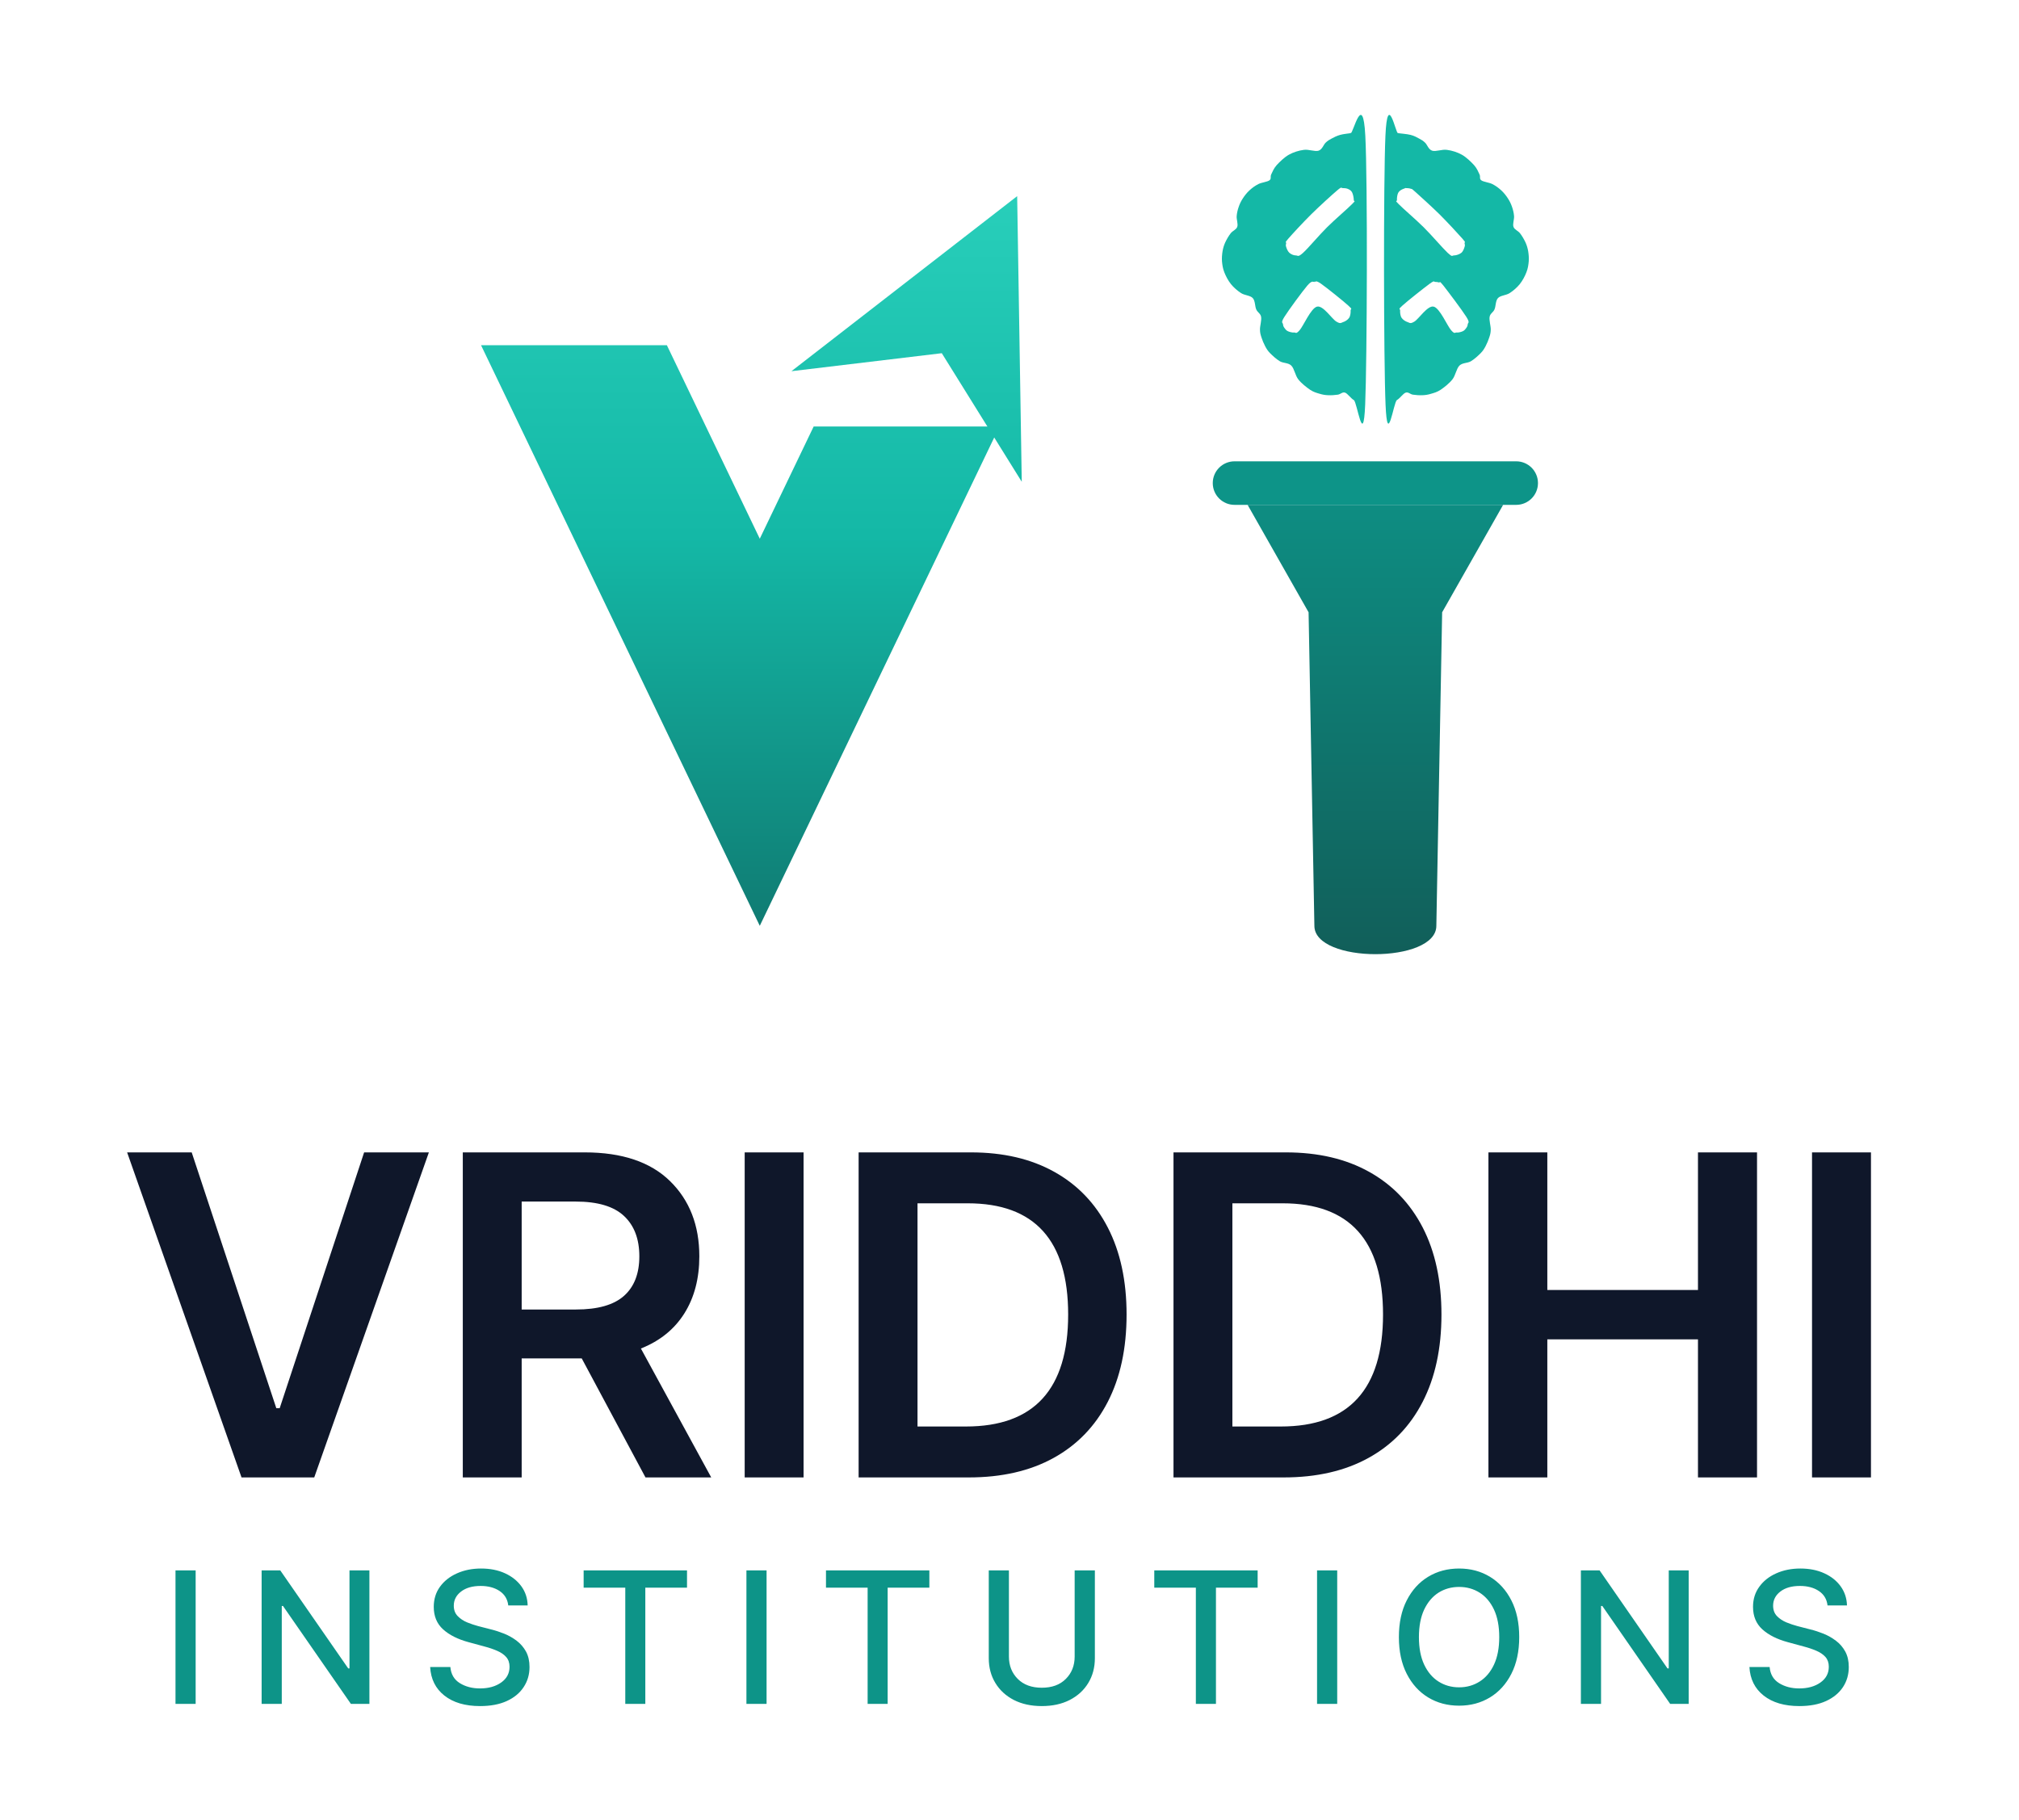
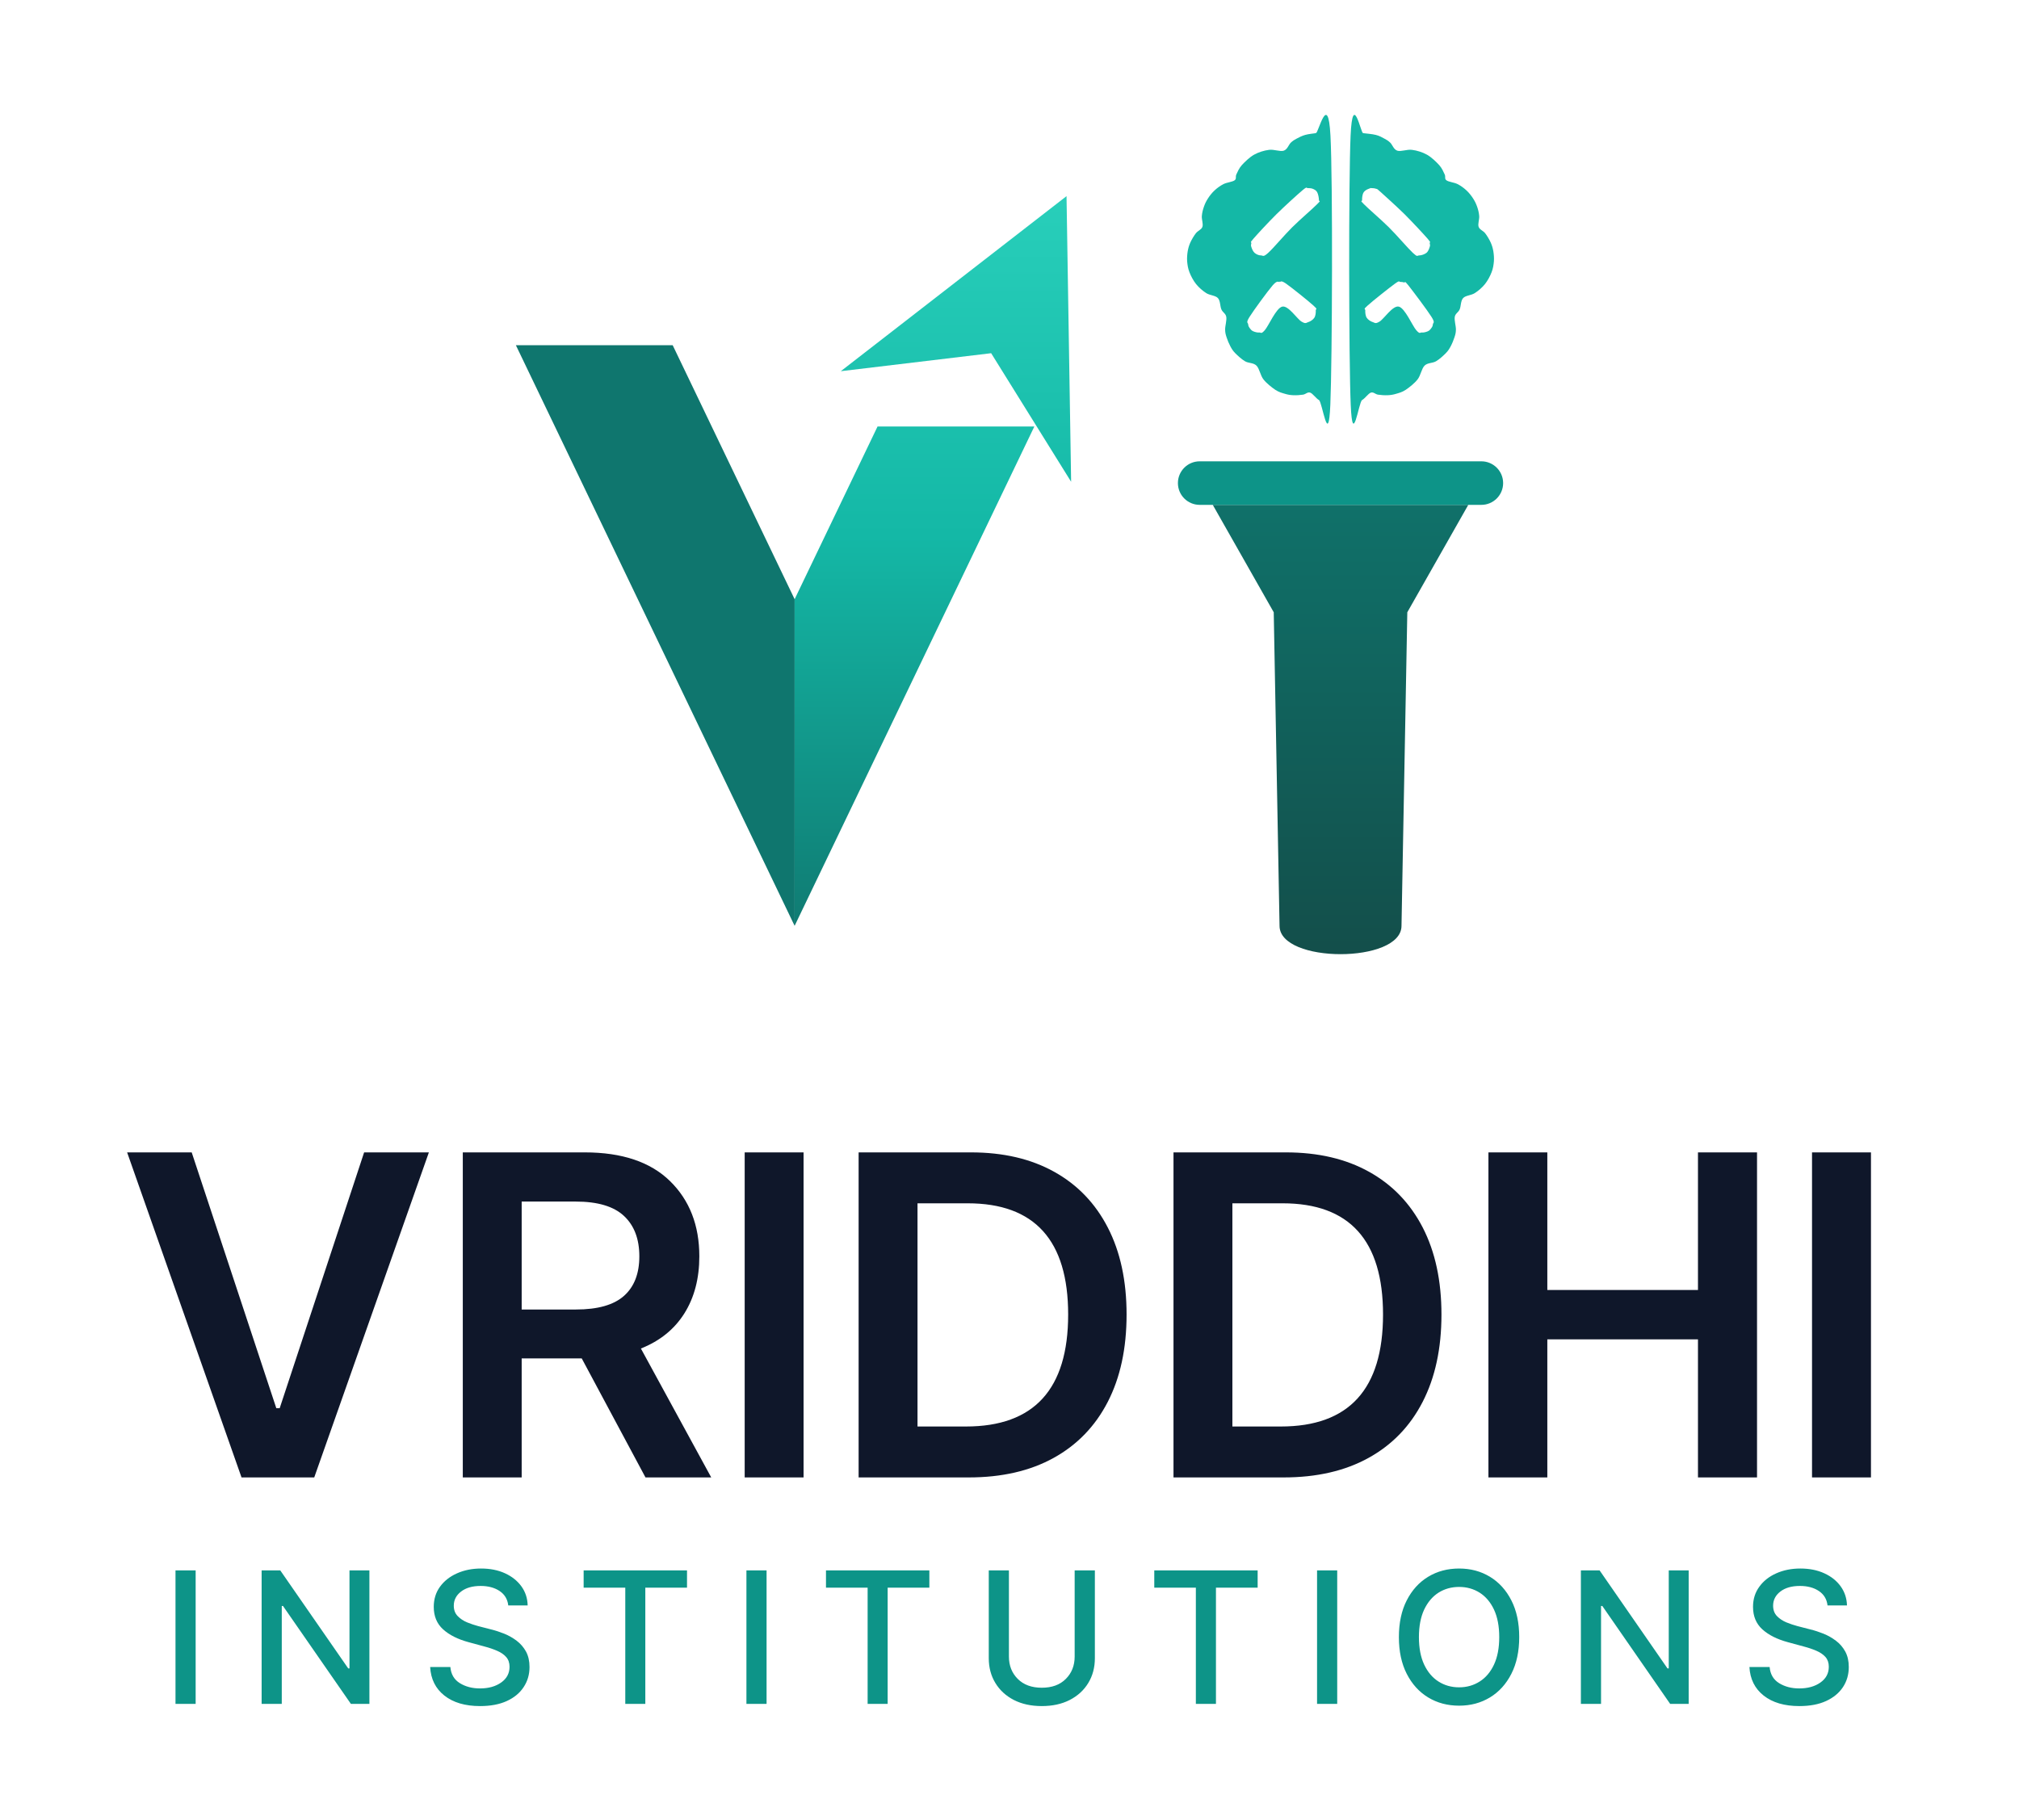
<svg xmlns="http://www.w3.org/2000/svg" viewBox="-20 -159.45 347.66 313.45" width="347.66" height="313.45" role="img" aria-label="Vriddhi Institutions">
  <defs>
    <linearGradient id="gradV" gradientUnits="userSpaceOnUse" x1="-20" y1="-140" x2="-20" y2="6">
      <stop offset="0" stop-color="#2dd4bf" />
      <stop offset="0.5" stop-color="#14b8a6" />
      <stop offset="1" stop-color="#0f766e" />
    </linearGradient>
    <linearGradient id="gradTorch" gradientUnits="userSpaceOnUse" x1="0" y1="-84" x2="0" y2="6">
-       <stop offset="0" stop-color="#0d9488" />
-       <stop offset="1" stop-color="#115e59" />
+       <stop offset="0" stop-color="#0f766e" />
+       <stop offset="1" stop-color="#134e4a" />
    </linearGradient>
    <linearGradient id="gradBrain" gradientUnits="userSpaceOnUse" x1="0" y1="-145" x2="0" y2="-88">
      <stop offset="0" stop-color="#5eead4" />
      <stop offset="1" stop-color="#14b8a6" />
    </linearGradient>
    <filter id="softShadow" x="-35%" y="-35%" width="170%" height="170%" color-interpolation-filters="sRGB">
      <feDropShadow dx="0" dy="6" stdDeviation="6" flood-color="#0f172a" flood-opacity="0.2" />
    </filter>
    <filter id="liftShadow" x="-35%" y="-35%" width="170%" height="170%" color-interpolation-filters="sRGB">
      <feDropShadow dx="0" dy="11" stdDeviation="13" flood-color="#0f172a" flood-opacity="0.3" />
    </filter>
  </defs>
-   <g transform="translate(166.83 0)">
+   <g transform="translate(172.83 0)">
    <g class="vriddhi-mark">
-       <path d="M -104 -100 L -56 0 L -14.72 -86 L -46.72 -86 L -56 -66.67 L -72 -100 Z" fill="url(#gradV)" />
-       <path d="M -11.68 -125.67 L -10.89 -76.48 L -24.66 -98.62 L -50.55 -95.52 Z" fill="url(#gradV)" />
-       <path d="M 39.5 0 L 38.5 -54 L 28 -72.5 L 72 -72.5 L 61.5 -54 L 60.5 0 C 60.5 6.51 39.5 6.51 39.5 0 Z" fill="url(#gradTorch)" />
-       <path d="M 25.75 -80 H 74.25 A 3.75 3.75 0 0 1 78 -76.25 V -76.25 A 3.75 3.75 0 0 1 74.25 -72.5 H 25.75 A 3.75 3.75 0 0 1 22 -76.25 V -76.25 A 3.75 3.75 0 0 1 25.75 -80 Z" fill="#0d9488" />
-       <g transform="translate(50 -86.03) scale(1.09)">
+       <path d="M -104 -100 L -56 0 L -56 -56.25 L -77 -100 Z" fill="#0f766e" />
+       <path d="M -56 0 L -14.72 -86 L -41.72 -86 L -56 -56.25 Z" fill="url(#gradV)" />
+       <path d="M -9.18 -125.67 L -8.39 -76.48 L -22.16 -98.62 L -48.05 -95.52 Z" fill="url(#gradV)" />
+       <path d="M 27.5 0 L 26.5 -54 L 16 -72.5 L 60 -72.5 L 49.5 -54 L 48.5 0 C 48.5 6.51 27.5 6.51 27.5 0 Z" fill="url(#gradTorch)" />
+       <path d="M 13.75 -80 H 62.25 A 3.75 3.75 0 0 1 66 -76.25 V -76.25 A 3.75 3.75 0 0 1 62.25 -72.5 H 13.75 A 3.75 3.75 0 0 1 10 -76.25 V -76.25 A 3.75 3.75 0 0 1 13.75 -80 Z" fill="#0d9488" />
+       <g transform="translate(38 -86.03) scale(1.09)">
        <path fill-rule="evenodd" fill="url(#gradBrain)" d="M -3.89 -46.32 C -3.51 -46.25 -1.97 -53.09 -1.59 -45.93 C -1.21 -38.78 -1.31 -10.37 -1.61 -3.41 C -1.91 3.56 -2.87 -3.82 -3.4 -4.14 C -3.93 -4.46 -4.37 -5.17 -4.79 -5.32 C -5.21 -5.46 -5.48 -5.07 -5.92 -5 C -6.37 -4.93 -6.95 -4.89 -7.43 -4.91 C -7.91 -4.93 -8.32 -4.99 -8.8 -5.14 C -9.28 -5.28 -9.75 -5.4 -10.31 -5.77 C -10.87 -6.15 -11.68 -6.78 -12.18 -7.42 C -12.67 -8.05 -12.8 -9.11 -13.28 -9.59 C -13.76 -10.06 -14.52 -9.95 -15.08 -10.27 C -15.64 -10.6 -16.24 -11.16 -16.63 -11.55 C -17.02 -11.95 -17.18 -12.23 -17.41 -12.65 C -17.63 -13.06 -17.86 -13.62 -18 -14.06 C -18.14 -14.5 -18.22 -14.75 -18.23 -15.29 C -18.24 -15.83 -17.95 -16.77 -18.05 -17.3 C -18.14 -17.83 -18.6 -17.97 -18.82 -18.47 C -19.04 -18.96 -18.97 -19.83 -19.37 -20.26 C -19.77 -20.69 -20.65 -20.68 -21.22 -21.05 C -21.79 -21.42 -22.37 -21.92 -22.81 -22.46 C -23.25 -23.01 -23.63 -23.73 -23.86 -24.33 C -24.1 -24.93 -24.18 -25.51 -24.23 -26.07 C -24.27 -26.62 -24.22 -27.17 -24.14 -27.67 C -24.05 -28.16 -23.94 -28.56 -23.73 -29.03 C -23.51 -29.51 -23.18 -30.08 -22.86 -30.49 C -22.54 -30.91 -21.98 -31.06 -21.82 -31.51 C -21.66 -31.97 -21.95 -32.68 -21.91 -33.21 C -21.87 -33.73 -21.75 -34.21 -21.59 -34.67 C -21.43 -35.14 -21.23 -35.56 -20.95 -35.99 C -20.67 -36.43 -20.31 -36.89 -19.9 -37.27 C -19.49 -37.65 -19.02 -38 -18.49 -38.27 C -17.96 -38.54 -17.07 -38.61 -16.73 -38.87 C -16.39 -39.12 -16.64 -39.41 -16.45 -39.81 C -16.26 -40.21 -16.05 -40.75 -15.59 -41.27 C -15.12 -41.78 -14.39 -42.5 -13.67 -42.91 C -12.96 -43.31 -12.08 -43.58 -11.3 -43.68 C -10.51 -43.79 -9.54 -43.36 -8.97 -43.55 C -8.39 -43.74 -8.19 -44.5 -7.86 -44.81 C -7.52 -45.13 -7.32 -45.25 -6.94 -45.45 C -6.56 -45.66 -6.08 -45.9 -5.58 -46.04 C -5.07 -46.19 -4.18 -46.27 -3.89 -46.32 C -3.61 -46.36 -4.27 -46.38 -3.89 -46.32 Z M 3.57 -46.32 C 3.9 -46.27 5.01 -46.19 5.58 -46.04 C 6.14 -45.9 6.56 -45.66 6.94 -45.45 C 7.32 -45.25 7.52 -45.13 7.86 -44.81 C 8.19 -44.5 8.39 -43.74 8.97 -43.55 C 9.54 -43.36 10.51 -43.79 11.3 -43.68 C 12.08 -43.58 12.96 -43.31 13.67 -42.91 C 14.39 -42.5 15.12 -41.78 15.59 -41.27 C 16.05 -40.75 16.26 -40.21 16.45 -39.81 C 16.64 -39.41 16.39 -39.12 16.73 -38.87 C 17.07 -38.61 17.96 -38.54 18.49 -38.27 C 19.02 -38 19.49 -37.65 19.9 -37.27 C 20.31 -36.89 20.67 -36.43 20.95 -35.99 C 21.23 -35.56 21.43 -35.14 21.59 -34.67 C 21.75 -34.21 21.87 -33.73 21.91 -33.21 C 21.95 -32.68 21.66 -31.97 21.82 -31.51 C 21.98 -31.06 22.54 -30.91 22.86 -30.49 C 23.18 -30.08 23.51 -29.51 23.73 -29.03 C 23.94 -28.56 24.05 -28.16 24.14 -27.67 C 24.22 -27.17 24.27 -26.62 24.23 -26.07 C 24.18 -25.51 24.1 -24.93 23.86 -24.33 C 23.63 -23.73 23.25 -23.01 22.81 -22.46 C 22.37 -21.92 21.79 -21.42 21.22 -21.05 C 20.65 -20.68 19.77 -20.69 19.37 -20.26 C 18.97 -19.83 19.04 -18.96 18.82 -18.47 C 18.6 -17.97 18.14 -17.83 18.05 -17.3 C 17.95 -16.77 18.24 -15.83 18.23 -15.29 C 18.22 -14.75 18.14 -14.5 18 -14.06 C 17.86 -13.62 17.63 -13.06 17.41 -12.65 C 17.18 -12.23 17.02 -11.95 16.63 -11.55 C 16.24 -11.16 15.64 -10.6 15.08 -10.27 C 14.52 -9.95 13.76 -10.06 13.28 -9.59 C 12.8 -9.11 12.67 -8.05 12.18 -7.42 C 11.68 -6.78 10.87 -6.15 10.31 -5.77 C 9.75 -5.4 9.28 -5.28 8.8 -5.14 C 8.32 -4.99 7.91 -4.93 7.43 -4.91 C 6.95 -4.89 6.37 -4.93 5.92 -5 C 5.48 -5.07 5.21 -5.46 4.79 -5.32 C 4.37 -5.17 3.93 -4.46 3.4 -4.14 C 2.87 -3.82 1.91 3.56 1.61 -3.41 C 1.31 -10.37 1.27 -38.78 1.59 -45.93 C 1.92 -53.09 3.23 -46.25 3.56 -46.32 C 3.89 -46.38 3.23 -46.36 3.57 -46.32 Z M -5.25 -37.64 C -5.37 -37.58 -5.18 -38 -5.99 -37.31 C -6.81 -36.62 -8.83 -34.78 -10.13 -33.5 C -11.43 -32.21 -13.11 -30.39 -13.77 -29.63 C -14.43 -28.87 -14.04 -29.15 -14.09 -28.94 C -14.14 -28.72 -14.18 -28.59 -14.09 -28.34 C -14.01 -28.08 -13.84 -27.64 -13.58 -27.41 C -13.33 -27.19 -12.93 -27 -12.57 -27 C -12.21 -27 -12.24 -26.67 -11.42 -27.41 C -10.59 -28.16 -8.92 -30.17 -7.63 -31.45 C -6.34 -32.73 -4.39 -34.38 -3.69 -35.1 C -2.98 -35.81 -3.41 -35.43 -3.41 -35.75 C -3.41 -36.06 -3.52 -36.69 -3.69 -36.99 C -3.85 -37.29 -4.16 -37.44 -4.42 -37.54 C -4.68 -37.65 -5.1 -37.62 -5.24 -37.64 C -5.38 -37.65 -5.12 -37.69 -5.25 -37.64 Z M 4.75 -37.64 C 4.63 -37.58 4.21 -37.46 4.01 -37.31 C 3.81 -37.17 3.65 -37.02 3.55 -36.76 C 3.45 -36.5 3.39 -36.02 3.41 -35.75 C 3.43 -35.47 2.98 -35.81 3.69 -35.1 C 4.39 -34.38 6.34 -32.73 7.63 -31.45 C 8.92 -30.17 10.62 -28.16 11.42 -27.41 C 12.22 -26.67 12.07 -27 12.43 -27 C 12.79 -27 13.31 -27.19 13.58 -27.41 C 13.86 -27.64 14.01 -28.08 14.09 -28.34 C 14.18 -28.59 14.14 -28.72 14.09 -28.94 C 14.04 -29.15 14.43 -28.87 13.77 -29.63 C 13.11 -30.39 11.36 -32.27 10.13 -33.5 C 8.89 -34.72 7.11 -36.32 6.36 -37 C 5.6 -37.67 5.85 -37.44 5.58 -37.54 C 5.31 -37.65 4.9 -37.62 4.76 -37.64 C 4.62 -37.65 4.88 -37.69 4.75 -37.64 Z M -9.61 -22.82 C -9.8 -22.73 -9.93 -23.18 -10.72 -22.27 C -11.51 -21.35 -13.72 -18.33 -14.36 -17.31 C -15.01 -16.28 -14.61 -16.42 -14.59 -16.11 C -14.57 -15.79 -14.41 -15.6 -14.27 -15.42 C -14.13 -15.23 -14 -15.1 -13.76 -15 C -13.52 -14.9 -13.14 -14.79 -12.84 -14.82 C -12.54 -14.85 -12.57 -14.5 -11.96 -15.19 C -11.36 -15.87 -10.18 -18.68 -9.21 -18.91 C -8.25 -19.14 -6.86 -16.96 -6.17 -16.55 C -5.49 -16.14 -5.44 -16.36 -5.11 -16.46 C -4.77 -16.56 -4.34 -16.84 -4.14 -17.15 C -3.94 -17.45 -3.89 -17.98 -3.91 -18.3 C -3.93 -18.62 -3.5 -18.38 -4.28 -19.08 C -5.06 -19.79 -7.71 -21.92 -8.6 -22.54 C -9.49 -23.16 -9.44 -22.77 -9.61 -22.82 C -9.77 -22.86 -9.42 -22.91 -9.61 -22.82 Z M 9.39 -22.82 C 9.26 -22.77 9.45 -23.16 8.6 -22.54 C 7.75 -21.92 5.06 -19.79 4.28 -19.08 C 3.5 -18.38 3.93 -18.62 3.91 -18.3 C 3.89 -17.98 3.94 -17.45 4.14 -17.15 C 4.34 -16.84 4.77 -16.56 5.11 -16.46 C 5.44 -16.36 5.49 -16.14 6.17 -16.55 C 6.86 -16.96 8.25 -19.14 9.21 -18.91 C 10.18 -18.68 11.36 -15.87 11.96 -15.19 C 12.57 -14.5 12.54 -14.85 12.84 -14.82 C 13.14 -14.79 13.52 -14.9 13.76 -15 C 14 -15.1 14.13 -15.23 14.27 -15.42 C 14.41 -15.6 14.57 -15.79 14.59 -16.11 C 14.61 -16.42 15.01 -16.28 14.36 -17.31 C 13.72 -18.33 11.44 -21.36 10.72 -22.27 C 10 -23.17 10.26 -22.63 10.03 -22.73 C 9.81 -22.82 9.5 -22.8 9.39 -22.82 C 9.29 -22.83 9.52 -22.86 9.39 -22.82 Z" />
      </g>
    </g>
  </g>
  <path transform="translate(0 95)" d="M1.89-55.98L13.01-55.98L27.58-11.92L28.16-11.92L42.70-55.98L53.85-55.98L34.11 0L21.59 0L1.89-55.98Z M69.83 0L59.69 0L59.69-55.98L80.68-55.98Q90.33-55.98 95.38-51.03Q100.42-46.09 100.42-38.08L100.42-38.08Q100.42-32.36 97.85-28.26Q95.28-24.16 90.36-22.20L90.36-22.20L102.47 0L91.15 0L80.17-20.50L69.83-20.50L69.83 0ZM69.83-47.51L69.83-28.92L79.18-28.92Q84.81-28.92 87.45-31.27Q90.09-33.62 90.09-38.08L90.09-38.08Q90.09-42.56 87.45-45.03Q84.81-47.51 79.13-47.51L79.13-47.51L69.83-47.51Z M108.23-55.98L118.37-55.98L118.37 0L108.23 0L108.23-55.98Z M146.82 0L146.82 0L127.85 0L127.85-55.98L147.20-55.98Q155.54-55.98 161.54-52.63Q167.54-49.29 170.76-43.03Q173.99-36.77 173.99-28.05L173.99-28.05Q173.99-19.30 170.75-13.01Q167.51-6.72 161.43-3.36Q155.35 0 146.82 0ZM137.99-47.21L137.99-8.77L146.33-8.77Q163.93-8.77 163.93-28.05L163.93-28.05Q163.93-47.21 146.63-47.21L146.63-47.21L137.99-47.21Z M201.04 0L201.04 0L182.07 0L182.07-55.98L201.43-55.98Q209.76-55.98 215.76-52.63Q221.76-49.29 224.99-43.03Q228.21-36.77 228.21-28.05L228.21-28.05Q228.21-19.30 224.97-13.01Q221.74-6.72 215.65-3.36Q209.57 0 201.04 0ZM192.21-47.21L192.21-8.77L200.55-8.77Q218.15-8.77 218.15-28.05L218.15-28.05Q218.15-47.21 200.85-47.21L200.85-47.21L192.21-47.21Z M246.44 0L236.30 0L236.30-55.98L246.44-55.98L246.44-32.28L272.38-32.28L272.38-55.98L282.55-55.98L282.55 0L272.38 0L272.38-23.78L246.44-23.78L246.44 0Z M292.02-55.98L302.17-55.98L302.17 0L292.02 0L292.02-55.98Z" fill="#0f172a" />
  <path transform="translate(7.69 134)" d="M2.53-22.99L6.00-22.99L6.00 0L2.53 0L2.53-22.99Z M32.49-22.99L35.92-22.99L35.92 0L32.73 0L21.04-16.86L20.83-16.86L20.83 0L17.36 0L17.36-22.99L20.57-22.99L32.27-6.11L32.49-6.11L32.49-22.99Z M63.17-16.95L59.83-16.95Q59.65-18.55 58.35-19.43Q57.04-20.31 55.07-20.31L55.07-20.31Q52.95-20.31 51.70-19.34Q50.45-18.38 50.45-16.91L50.45-16.91Q50.45-15.81 51.12-15.12Q51.79-14.43 52.76-14.03Q53.73-13.64 54.63-13.40L54.63-13.40L56.88-12.82Q57.98-12.55 59.13-12.09Q60.29-11.62 61.28-10.87Q62.26-10.13 62.88-9.02Q63.49-7.90 63.49-6.35L63.49-6.35Q63.49-4.41 62.48-2.89Q61.48-1.36 59.58-0.49Q57.68 0.38 54.98 0.38L54.98 0.38Q51.12 0.38 48.83-1.43Q46.55-3.23 46.38-6.35L46.38-6.35L49.86-6.35Q50.02-4.48 51.49-3.57Q52.96-2.66 54.96-2.66L54.96-2.66Q57.17-2.66 58.61-3.68Q60.05-4.70 60.05-6.39L60.05-6.39Q60.05-7.41 59.47-8.07Q58.90-8.72 57.91-9.14Q56.93-9.57 55.70-9.89L55.70-9.89L52.98-10.63Q50.21-11.38 48.60-12.84Q47.00-14.30 47.00-16.71L47.00-16.71Q47.00-18.69 48.07-20.17Q49.15-21.66 51.00-22.48Q52.85-23.31 55.15-23.31L55.15-23.31Q57.48-23.31 59.27-22.49Q61.06-21.67 62.10-20.23Q63.13-18.79 63.17-16.95L63.17-16.95Z M79.98-20.01L72.81-20.01L72.81-22.99L90.61-22.99L90.61-20.01L83.43-20.01L83.43 0L79.98 0L79.98-20.01Z M100.84-22.99L104.31-22.99L104.31 0L100.84 0L100.84-22.99Z M121.71-20.01L114.54-20.01L114.54-22.99L132.34-22.99L132.34-20.01L125.16-20.01L125.16 0L121.71 0L121.71-20.01Z M157.36-8.15L157.36-22.99L160.84-22.99L160.84-7.87Q160.84-5.46 159.70-3.59Q158.57-1.73 156.51-0.67Q154.46 0.38 151.70 0.38L151.70 0.38Q148.95 0.38 146.89-0.67Q144.84-1.73 143.71-3.59Q142.57-5.46 142.57-7.87L142.57-7.87L142.57-22.99L146.04-22.99L146.04-8.15Q146.04-5.82 147.56-4.30Q149.08-2.78 151.70-2.78L151.70-2.78Q154.33-2.78 155.84-4.30Q157.36-5.82 157.36-8.15L157.36-8.15Z M178.23-20.01L171.07-20.01L171.07-22.99L188.87-22.99L188.87-20.01L181.69-20.01L181.69 0L178.23 0L178.23-20.01Z M199.10-22.99L202.57-22.99L202.57 0L199.10 0L199.10-22.99Z M233.91-11.50L233.91-11.50Q233.91-7.83 232.56-5.18Q231.21-2.53 228.87-1.11Q226.53 0.31 223.56 0.31L223.56 0.31Q220.57 0.31 218.23-1.11Q215.89-2.53 214.54-5.18Q213.19-7.83 213.19-11.50L213.19-11.50Q213.19-15.18 214.54-17.82Q215.89-20.47 218.23-21.89Q220.57-23.31 223.56-23.31L223.56-23.31Q226.53-23.31 228.87-21.89Q231.21-20.47 232.56-17.82Q233.91-15.18 233.91-11.50ZM230.47-11.50L230.47-11.50Q230.47-14.30 229.57-16.23Q228.67-18.15 227.10-19.15Q225.53-20.14 223.56-20.14L223.56-20.14Q221.58-20.14 220.01-19.15Q218.45-18.15 217.54-16.23Q216.64-14.30 216.64-11.50L216.64-11.50Q216.64-8.70 217.54-6.77Q218.45-4.84 220.01-3.85Q221.58-2.85 223.56-2.85L223.56-2.85Q225.53-2.85 227.10-3.85Q228.67-4.84 229.57-6.77Q230.47-8.70 230.47-11.50Z M259.66-22.99L263.09-22.99L263.09 0L259.90 0L248.22-16.86L248.00-16.86L248.00 0L244.53 0L244.53-22.99L247.75-22.99L259.44-6.11L259.66-6.11L259.66-22.99Z M290.35-16.95L287.00-16.95Q286.82-18.55 285.52-19.43Q284.22-20.31 282.24-20.31L282.24-20.31Q280.12-20.31 278.87-19.34Q277.63-18.38 277.63-16.91L277.63-16.91Q277.63-15.81 278.29-15.12Q278.96-14.43 279.93-14.03Q280.90-13.64 281.80-13.40L281.80-13.40L284.05-12.82Q285.15-12.55 286.30-12.09Q287.46-11.62 288.45-10.87Q289.44-10.13 290.05-9.02Q290.66-7.90 290.66-6.35L290.66-6.35Q290.66-4.41 289.66-2.89Q288.65-1.36 286.75-0.49Q284.86 0.38 282.15 0.38L282.15 0.38Q278.29 0.38 276.00-1.43Q273.72-3.23 273.55-6.35L273.55-6.35L277.03-6.35Q277.19-4.48 278.66-3.57Q280.13-2.66 282.13-2.66L282.13-2.66Q284.34-2.66 285.78-3.68Q287.22-4.70 287.22-6.39L287.22-6.39Q287.22-7.41 286.65-8.07Q286.07-8.72 285.09-9.14Q284.10-9.57 282.87-9.89L282.87-9.89L280.15-10.63Q277.38-11.38 275.77-12.84Q274.17-14.30 274.17-16.71L274.17-16.71Q274.17-18.69 275.25-20.17Q276.32-21.66 278.17-22.48Q280.02-23.31 282.32-23.31L282.32-23.31Q284.65-23.31 286.44-22.49Q288.24-21.67 289.27-20.23Q290.30-18.79 290.35-16.95L290.35-16.95Z" fill="#0d9488" />
</svg>
